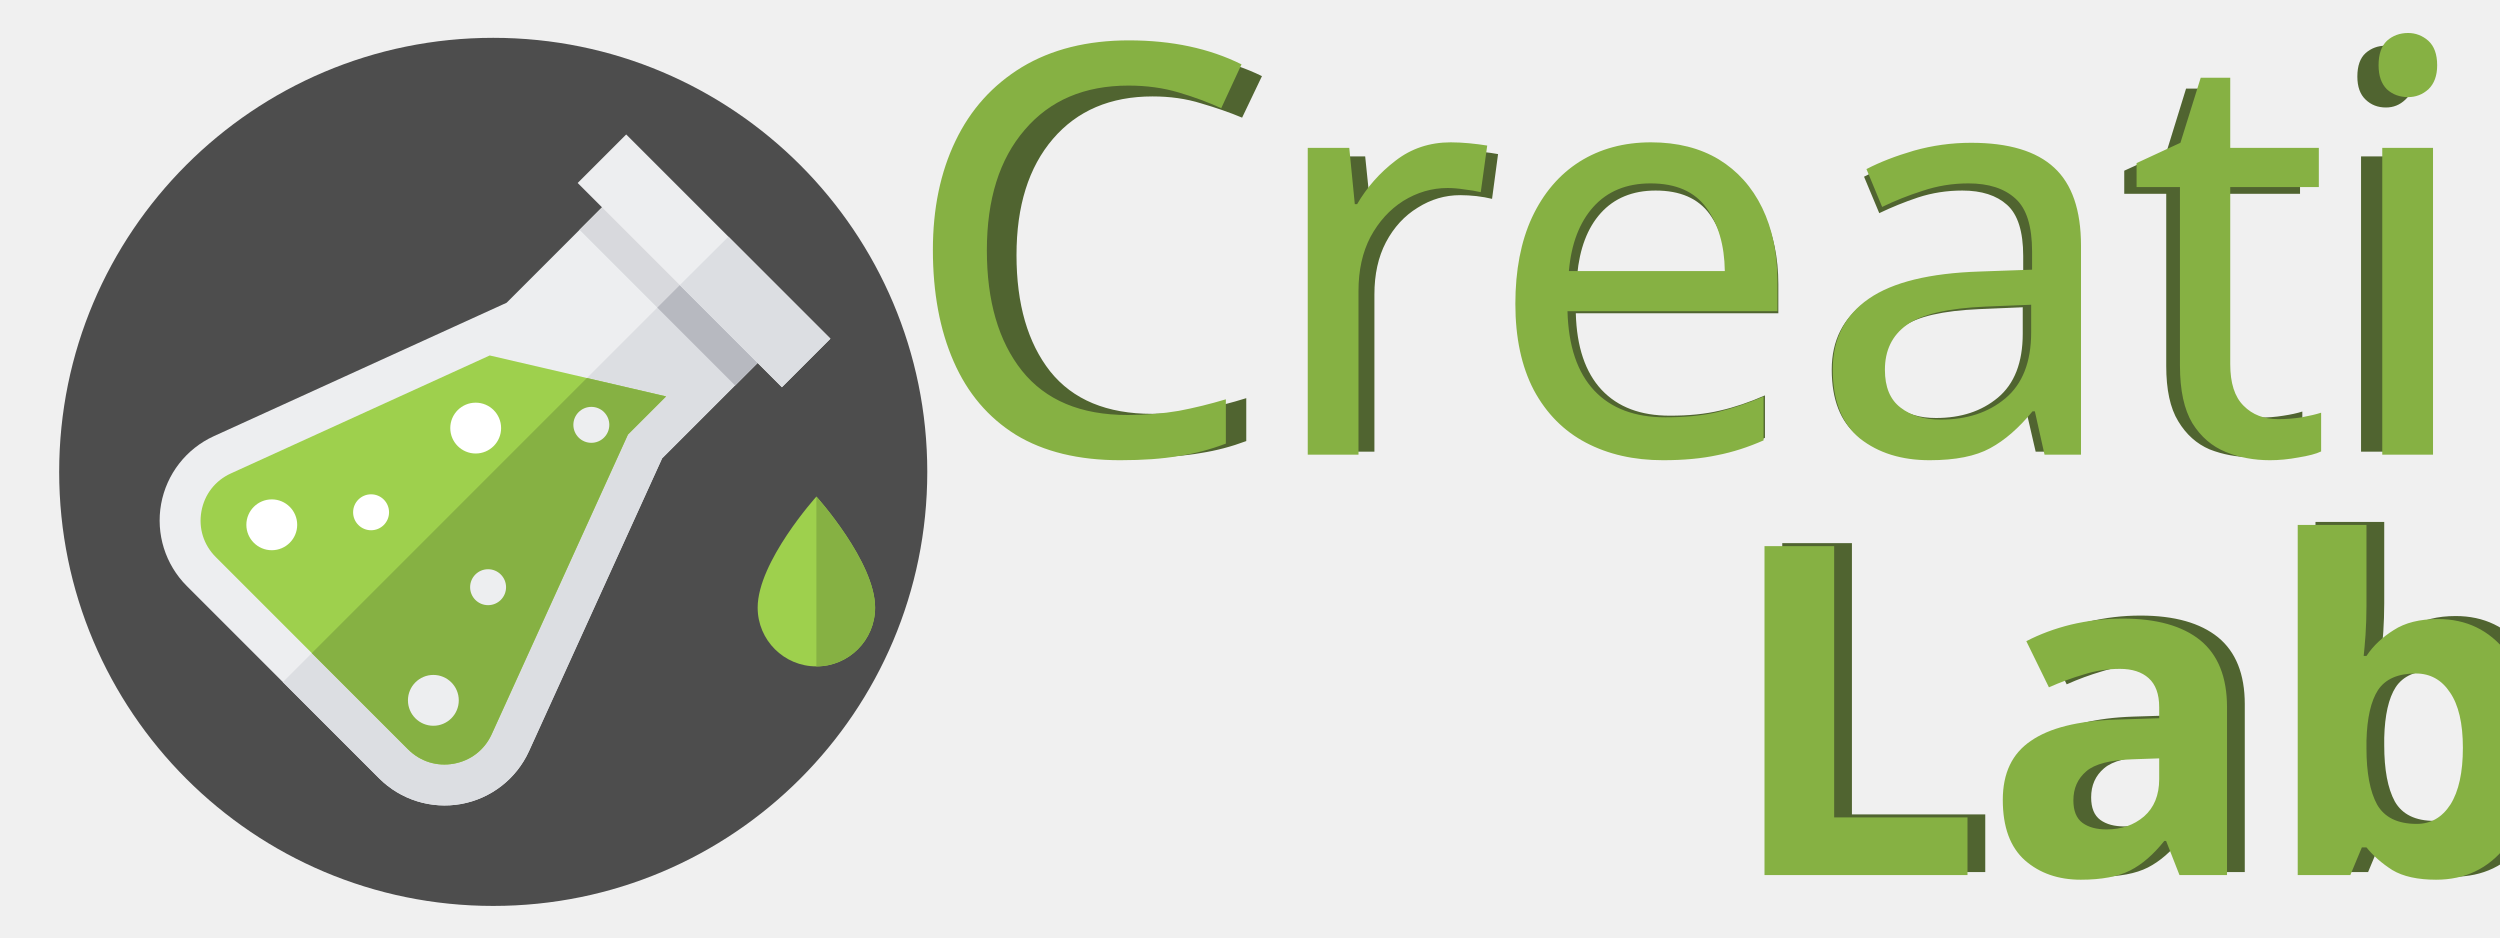
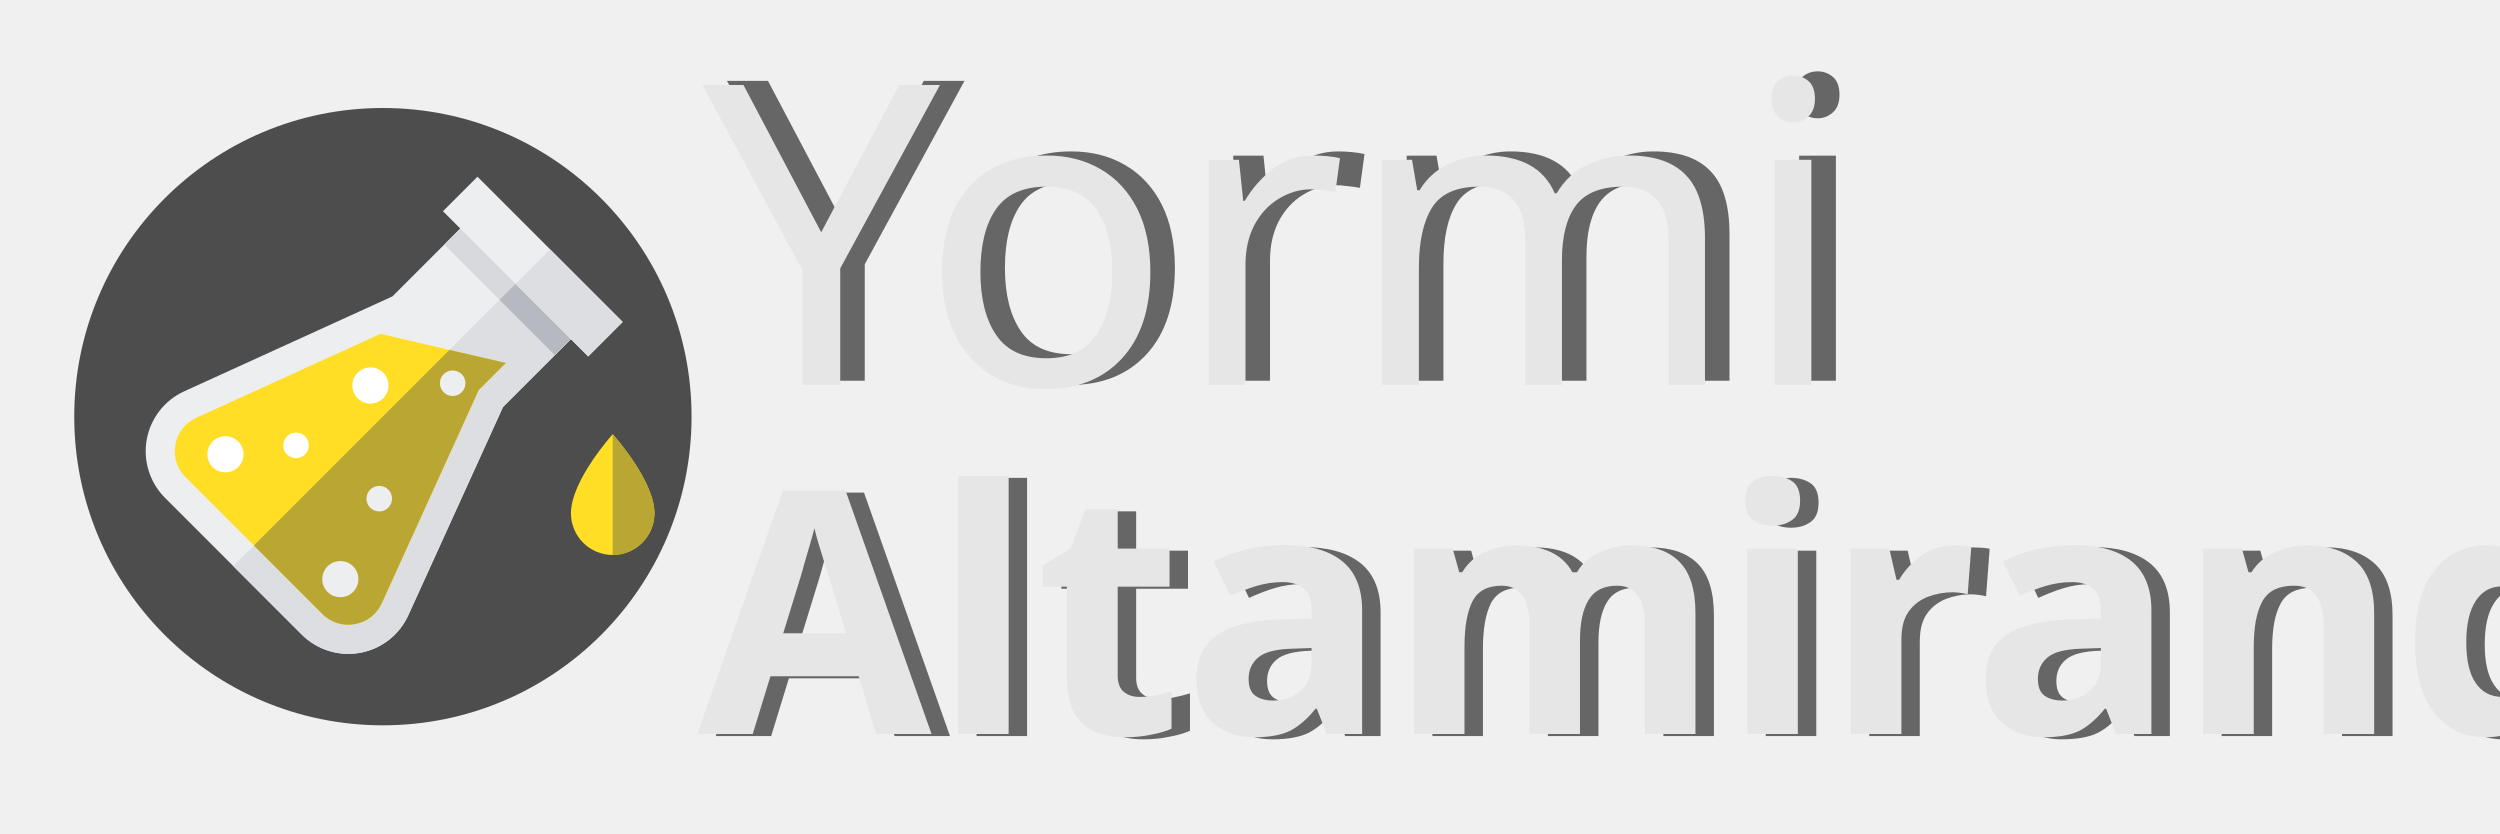
- <svg xmlns="http://www.w3.org/2000/svg" width="320" height="120" viewBox="0 0 84.667 31.75" version="1.1" id="svg8">
+ <svg xmlns="http://www.w3.org/2000/svg" width="450" height="150" viewBox="0 0 119.062 39.688" version="1.1" id="svg8">
  <defs id="defs2" />
-   <g id="layer1" transform="translate(0,-265.25)">
-     <g id="g1104" transform="matrix(0.2645833,0,0,0.2645833,-23.89336,71.49882)">
-       <rect id="rect1001" height="390.46" width="299.11" style="fill:#edeef0" y="121.535" x="106.438" />
-       <rect id="rect1003" height="390.46" width="149.56" style="fill:#dcdee2" y="121.535" x="255.998" />
-       <rect id="rect1005" height="42.21" width="299.49" style="fill:#d8d9dd" y="112.685" x="106.068" />
-       <rect id="rect1007" height="42.21" width="149.74" style="fill:#b7b9c0" y="112.685" x="255.808" />
-       <rect id="rect1009" height="54.918" width="352.08" style="fill:#edeef0" y="75.824" x="79.958" />
-       <polygon id="polygon1011" points="432.033,130.733 432.033,75.82 255.996,75.82 255.996,130.733 432.033,130.733 " style="fill:#dcdee2" />
-       <rect id="rect1013" height="219.51" width="242.09" style="fill:#ac2c62" y="263.965" x="134.948" />
-       <rect id="rect1015" height="219.51" width="121.04" style="fill:#922555" y="263.965" x="255.998" />
-       <circle id="circle1017" r="15.957" cy="450.855" cx="203.958" style="fill:#ffffff" />
-       <g id="g1023">
-         <circle id="circle1019" r="15.957" cy="436.135" cx="322.368" style="fill:#edeef0" />
-         <circle id="circle1021" r="15.957" cy="322.625" cx="330.768" style="fill:#edeef0" />
-       </g>
-       <circle id="circle1025" r="22.567" cy="381.715" cx="256.138" style="fill:#ffffff" />
-       <path id="path1027" d="m 278.705,381.709 c 0,12.463 -10.103,22.567 -22.567,22.567 0,-12.886 0,-22.567 0,-45.133 12.464,-10e-4 22.567,10.102 22.567,22.566 z" style="fill:#edeef0" />
-       <rect id="rect1029" height="399.819" width="33.415" style="fill:#b7b9c0" transform="matrix(-0.9416,-0.3368,0.3368,-0.9416,443.8144,464.7004)" y="-6.052" x="245.504" />
-       <polygon id="polygon1031" points="179.16,376.442 210.624,387.697 254.889,263.957 219.399,263.957 " style="fill:#922555" />
-       <polygon id="polygon1033" points="293.904,154.896 302.548,130.733 267.057,130.733 258.413,154.896 " style="fill:#9b9da6" />
-       <g id="g1035" />
-       <g id="g1037" />
-       <g id="g1039" />
-       <g id="g1041" />
-       <g id="g1043" />
-       <g id="g1045" />
-       <g id="g1047" />
-       <g id="g1049" />
-       <g id="g1051" />
-       <g id="g1053" />
-       <g id="g1055" />
-       <g id="g1057" />
-       <g id="g1059" />
-       <g id="g1061" />
-       <g id="g1063" />
-     </g>
-     <text xml:space="preserve" style="font-style:normal;font-variant:normal;font-weight:normal;font-stretch:normal;font-size:18.663px;line-height:1.25;font-family:'Sansita One';-inkscape-font-specification:'Sansita One';letter-spacing:0px;word-spacing:0px;fill:#506430;fill-opacity:1;stroke:none;stroke-width:0.467;" x="31.521" y="280.544" id="text817">
-       <tspan id="tspan815" x="31.521" y="280.544" style="font-style:normal;font-variant:normal;font-weight:normal;font-stretch:normal;font-family:'Kaushan Script';-inkscape-font-specification:'Kaushan Script';fill:#506430;fill-opacity:1;stroke-width:0.467;">Creati</tspan>
-     </text>
-     <circle style="opacity:1;fill:#4d4d4d;fill-opacity:1;stroke:none;stroke-width:2.242;stroke-miterlimit:4;stroke-dasharray:none;stroke-dashoffset:76.989;stroke-opacity:1" id="path938" cx="16.704" cy="281.231" r="14.7" />
-     <g id="g1212" transform="matrix(0.04732587,0,0,0.04732587,5.406426,269.0508)">
-       <path id="path1106" d="M 461.671,145.564 359.596,247.639 264.313,457.218 c -8.999,19.794 -27.144,33.927 -48.539,37.806 -21.395,3.879 -43.347,-2.985 -58.722,-18.36 L 19.424,339.035 C 4.057,323.669 -2.808,301.727 1.058,280.343 4.926,258.958 19.04,240.81 38.815,231.799 L 248.288,136.34 350.367,34.261 Z" style="fill:#edeef0" />
-       <path id="path1108" d="M 264.313,457.218 359.596,247.639 461.671,145.564 406.019,89.912 88.161,407.771 l 68.893,68.893 c 15.374,15.374 37.327,22.239 58.722,18.36 21.393,-3.878 39.539,-18.011 48.537,-37.806 z" style="fill:#dcdee2" />
-       <rect id="rect1110" height="32.02" width="157.408" style="fill:#d8d9dd" transform="matrix(0.7071,0.7071,-0.7071,0.7071,198.4765,-222.1945)" y="112.475" x="288.747" />
-       <rect id="rect1112" height="32.02" width="78.699" style="fill:#b7b9c0" transform="matrix(0.7071,0.7071,-0.7071,0.7071,226.2979,-233.7203)" y="140.296" x="355.925" />
-       <rect id="rect1114" height="49.11" width="206.688" style="fill:#edeef0" transform="matrix(0.7071,0.7071,-0.7071,0.7071,189.3096,-244.3307)" y="81.797" x="286.244" />
-       <polygon id="polygon1116" points="407.028,89.067 480.022,162.061 445.296,196.787 372.22,123.711 " style="fill:#dcdee2" />
-       <path id="path1118" d="m 237.627,445.085 97.481,-214.418 27.304,-27.303 -126.207,-29.3 -185.232,84.411 c -11.197,5.102 -18.875,14.975 -21.064,27.084 -2.189,12.11 1.545,24.045 10.246,32.746 l 137.629,137.63 c 8.706,8.706 20.647,12.439 32.762,10.242 12.114,-2.196 21.984,-9.884 27.081,-21.092 z" style="fill:#9ed04d" />
-       <path id="path1120" d="m 237.627,445.085 97.481,-214.418 27.304,-27.303 -56.684,-13.16 -196.838,196.838 68.893,68.893 c 8.706,8.706 20.647,12.439 32.762,10.242 12.115,-2.196 21.985,-9.884 27.082,-21.092 z" style="fill:#86b143" />
-       <g id="g1126">
+   <g id="layer1" transform="translate(0,-257.3125)">
+     <g id="g1142" transform="matrix(0.04732587,0,0,0.04732587,5.406426,269.0508)" />
+     <g id="g1144" transform="matrix(0.04732587,0,0,0.04732587,5.406426,269.0508)" />
+     <g id="g1146" transform="matrix(0.04732587,0,0,0.04732587,5.406426,269.0508)" />
+     <g id="g1148" transform="matrix(0.04732587,0,0,0.04732587,5.406426,269.0508)" />
+     <g id="g1150" transform="matrix(0.04732587,0,0,0.04732587,5.406426,269.0508)" />
+     <g id="g1152" transform="matrix(0.04732587,0,0,0.04732587,5.406426,269.0508)" />
+     <g id="g1154" transform="matrix(0.04732587,0,0,0.04732587,5.406426,269.0508)" />
+     <g id="g1156" transform="matrix(0.04732587,0,0,0.04732587,5.406426,269.0508)" />
+     <g id="g1158" transform="matrix(0.04732587,0,0,0.04732587,5.406426,269.0508)" />
+     <g id="g1160" transform="matrix(0.04732587,0,0,0.04732587,5.406426,269.0508)" />
+     <g id="g1162" transform="matrix(0.04732587,0,0,0.04732587,5.406426,269.0508)" />
+     <g id="g1164" transform="matrix(0.04732587,0,0,0.04732587,5.406426,269.0508)" />
+     <g id="g1166" transform="matrix(0.04732587,0,0,0.04732587,5.406426,269.0508)" />
+     <g id="g1168" transform="matrix(0.04732587,0,0,0.04732587,5.406426,269.0508)" />
+     <g id="g1170" transform="matrix(0.04732587,0,0,0.04732587,5.406426,269.0508)" />
+     <g id="g958" transform="translate(1.530913,-4.07488)">
+       <circle r="14.7" cy="281.231" cx="16.704" id="path938" style="opacity:1;fill:#4d4d4d;fill-opacity:1;stroke:none;stroke-width:2.242;stroke-miterlimit:4;stroke-dasharray:none;stroke-dashoffset:76.989;stroke-opacity:1" />
+       <path id="path1106" d="m 27.255,275.94 -4.831,4.831 -4.509,9.919 c -0.426,0.937 -1.285,1.606 -2.297,1.789 -1.013,0.184 -2.051,-0.141 -2.779,-0.869 l -6.513,-6.513 c -0.727,-0.727 -1.052,-1.766 -0.869,-2.778 0.183,-1.012 0.851,-1.871 1.787,-2.297 l 9.913,-4.518 4.831,-4.831 z" style="fill:#edeef0;stroke-width:0.047" />
+       <path id="path1108" d="m 17.915,290.689 4.509,-9.919 4.831,-4.831 -2.634,-2.634 -15.043,15.043 3.26,3.26 c 0.728,0.728 1.767,1.052 2.779,0.869 1.012,-0.184 1.871,-0.852 2.297,-1.789 z" style="fill:#dcdee2;stroke-width:0.047" />
+       <rect id="rect1110" height="1.515" width="7.449" style="fill:#d8d9dd;stroke-width:0.047" transform="rotate(45)" y="177.67" x="206.942" />
+       <rect id="rect1112" height="1.515" width="3.724" style="fill:#b7b9c0;stroke-width:0.047" transform="rotate(45)" y="177.67" x="210.666" />
+       <rect id="rect1114" height="2.324" width="9.782" style="fill:#edeef0;stroke-width:0.047" transform="rotate(45)" y="175.784" x="205.776" />
+       <polygon transform="matrix(0.04732587,0,0,0.04732587,5.406426,269.0508)" id="polygon1116" points="445.296,196.787 372.22,123.711 407.028,89.067 480.022,162.061 " style="fill:#dcdee2" />
+       <path id="path1118" d="m 16.652,290.115 4.613,-10.148 1.292,-1.292 -5.973,-1.387 -8.766,3.995 c -0.53,0.241 -0.893,0.709 -0.997,1.282 -0.104,0.573 0.073,1.138 0.485,1.55 l 6.513,6.513 c 0.412,0.412 0.977,0.589 1.55,0.485 0.573,-0.104 1.04,-0.468 1.282,-0.998 z" style="fill:#ffde25;fill-opacity:1;stroke-width:0.047" />
+       <path id="path1120" d="m 16.652,290.115 4.613,-10.148 1.292,-1.292 -2.683,-0.623 -9.316,9.316 3.26,3.26 c 0.412,0.412 0.977,0.589 1.55,0.485 0.573,-0.104 1.04,-0.468 1.282,-0.998 z" style="fill:#baa632;fill-opacity:1;stroke-width:0.047" />
+       <g transform="matrix(0.04732587,0,0,0.04732587,5.406426,269.0508)" id="g1126">
        <circle id="circle1122" r="18.19" cy="295.241" cx="80.25" style="fill:#ffffff" />
        <circle id="circle1124" r="18.19" cy="226.031" cx="226.17" style="fill:#ffffff" />
      </g>
-       <g id="g1134">
+       <g transform="matrix(0.04732587,0,0,0.04732587,5.406426,269.0508)" id="g1134">
        <circle id="circle1128" r="18.19" cy="420.861" cx="195.88" style="fill:#edeef0" />
        <circle id="circle1130" r="12.861" cy="339.891" cx="235.04" style="fill:#edeef0" />
        <circle id="circle1132" r="12.861" cy="223.711" cx="308.93" style="fill:#edeef0" />
      </g>
-       <circle id="circle1136" r="12.861" cy="286.281" cx="151.31" style="fill:#ffffff" />
-       <path id="path1138" d="m 469.975,275.039 c 0,0 42.026,46.6 42.026,79.5 0,23.21 -18.816,42.026 -42.026,42.026 -23.21,0 -42.026,-18.816 -42.026,-42.026 -0.001,-32.902 42.026,-79.5 42.026,-79.5 z" style="fill:#9ed04d" />
-       <path id="path1140" d="m 469.975,275.039 c 0,0 42.026,46.6 42.026,79.5 0,23.21 -18.816,42.026 -42.026,42.026 0,-30.339 0,-121.526 0,-121.526 z" style="fill:#86b143" />
-       <g id="g1142" />
-       <g id="g1144" />
-       <g id="g1146" />
-       <g id="g1148" />
-       <g id="g1150" />
-       <g id="g1152" />
-       <g id="g1154" />
-       <g id="g1156" />
-       <g id="g1158" />
-       <g id="g1160" />
-       <g id="g1162" />
-       <g id="g1164" />
-       <g id="g1166" />
-       <g id="g1168" />
-       <g id="g1170" />
+       <circle id="circle1136" r="0.609" cy="282.599" cx="12.567" style="fill:#ffffff;stroke-width:0.047" />
+       <path id="path1138" d="m 27.648,282.067 c 0,0 1.989,2.205 1.989,3.762 0,1.098 -0.89,1.989 -1.989,1.989 -1.098,0 -1.989,-0.89 -1.989,-1.989 -4.7e-5,-1.557 1.989,-3.762 1.989,-3.762 z" style="fill:#ffde25;fill-opacity:1;stroke-width:0.047" />
+       <path id="path1140" d="m 27.648,282.067 c 0,0 1.989,2.205 1.989,3.762 0,1.098 -0.89,1.989 -1.989,1.989 0,-1.436 0,-5.751 0,-5.751 z" style="fill:#baa632;fill-opacity:1;stroke-width:0.047" />
    </g>
-     <text xml:space="preserve" style="font-style:normal;font-variant:normal;font-weight:normal;font-stretch:normal;font-size:15.609px;line-height:1.25;font-family:'Sansita One';-inkscape-font-specification:'Sansita One';letter-spacing:0px;word-spacing:0px;fill:#506430;fill-opacity:1;stroke:none;stroke-width:0.39;" x="58.955" y="294.785" id="text1216">
-       <tspan id="tspan1214" x="58.955" y="294.785" style="font-style:normal;font-variant:normal;font-weight:bold;font-stretch:normal;font-family:'Kaushan Script';-inkscape-font-specification:'Kaushan Script Bold';fill:#506430;fill-opacity:1;stroke-width:0.39;">Lab</tspan>
+     <text id="text1224" y="292.37" x="34.085" style="font-style:normal;font-variant:normal;font-weight:normal;font-stretch:normal;font-size:16.167px;line-height:1.25;font-family:'Sansita One';-inkscape-font-specification:'Sansita One';letter-spacing:0px;word-spacing:0px;fill:#666666;fill-opacity:1;stroke:none;stroke-width:0.404" xml:space="preserve">
+       <tspan style="font-style:normal;font-variant:normal;font-weight:bold;font-stretch:normal;font-family:'Kaushan Script';-inkscape-font-specification:'Kaushan Script Bold';fill:#666666;fill-opacity:1;stroke-width:0.404" y="292.37" x="34.085" id="tspan1222">Altamiranda</tspan>
    </text>
-     <text id="text1224" y="294.885" x="58.353" style="font-style:normal;font-variant:normal;font-weight:normal;font-stretch:normal;font-size:15.609px;line-height:1.25;font-family:'Sansita One';-inkscape-font-specification:'Sansita One';letter-spacing:0px;word-spacing:0px;fill:#86b143;fill-opacity:1;stroke:none;stroke-width:0.39;" xml:space="preserve">
-       <tspan style="font-style:normal;font-variant:normal;font-weight:bold;font-stretch:normal;font-family:'Kaushan Script';-inkscape-font-specification:'Kaushan Script Bold';fill:#86b143;fill-opacity:1;stroke-width:0.39;" y="294.885" x="58.353" id="tspan1222">Lab</tspan>
+     <text id="text1220" y="275.448" x="34.623" style="font-style:normal;font-variant:normal;font-weight:normal;font-stretch:normal;font-size:19.992px;line-height:1.25;font-family:'Sansita One';-inkscape-font-specification:'Sansita One';letter-spacing:0px;word-spacing:0px;fill:#666666;fill-opacity:1;stroke:none;stroke-width:0.5" xml:space="preserve">
+       <tspan style="font-style:normal;font-variant:normal;font-weight:normal;font-stretch:normal;font-family:'Kaushan Script';-inkscape-font-specification:'Kaushan Script';fill:#666666;fill-opacity:1;stroke-width:0.5" y="275.448" x="34.623" id="tspan1218">Yormi</tspan>
    </text>
-     <text id="text1220" y="280.65" x="30.406" style="font-style:normal;font-variant:normal;font-weight:normal;font-stretch:normal;font-size:19.368px;line-height:1.25;font-family:'Sansita One';-inkscape-font-specification:'Sansita One';letter-spacing:0px;word-spacing:0px;fill:#86b143;fill-opacity:1;stroke:none;stroke-width:0.484;" xml:space="preserve">
-       <tspan style="font-style:normal;font-variant:normal;font-weight:normal;font-stretch:normal;font-family:'Kaushan Script';-inkscape-font-specification:'Kaushan Script';fill:#86b143;fill-opacity:1;stroke-width:0.484;" y="280.65" x="30.406" id="tspan1218">Creati</tspan>
+     <text xml:space="preserve" style="font-style:normal;font-variant:normal;font-weight:normal;font-stretch:normal;font-size:19.992px;line-height:1.25;font-family:'Sansita One';-inkscape-font-specification:'Sansita One';letter-spacing:0px;word-spacing:0px;fill:#e6e6e6;fill-opacity:1;stroke:none;stroke-width:0.5;" x="33.452" y="275.643" id="text923">
+       <tspan id="tspan921" x="33.452" y="275.643" style="font-style:normal;font-variant:normal;font-weight:normal;font-stretch:normal;font-family:'Kaushan Script';-inkscape-font-specification:'Kaushan Script';fill:#e6e6e6;fill-opacity:1;stroke-width:0.5;">Yormi</tspan>
+     </text>
+     <text xml:space="preserve" style="font-style:normal;font-variant:normal;font-weight:normal;font-stretch:normal;font-size:16.167px;line-height:1.25;font-family:'Sansita One';-inkscape-font-specification:'Sansita One';letter-spacing:0px;word-spacing:0px;fill:#e6e6e6;fill-opacity:1;stroke:none;stroke-width:0.404;" x="33.208" y="292.272" id="text927">
+       <tspan id="tspan925" x="33.208" y="292.272" style="font-style:normal;font-variant:normal;font-weight:bold;font-stretch:normal;font-family:'Kaushan Script';-inkscape-font-specification:'Kaushan Script Bold';fill:#e6e6e6;fill-opacity:1;stroke-width:0.404;">Altamiranda</tspan>
    </text>
  </g>
</svg>
